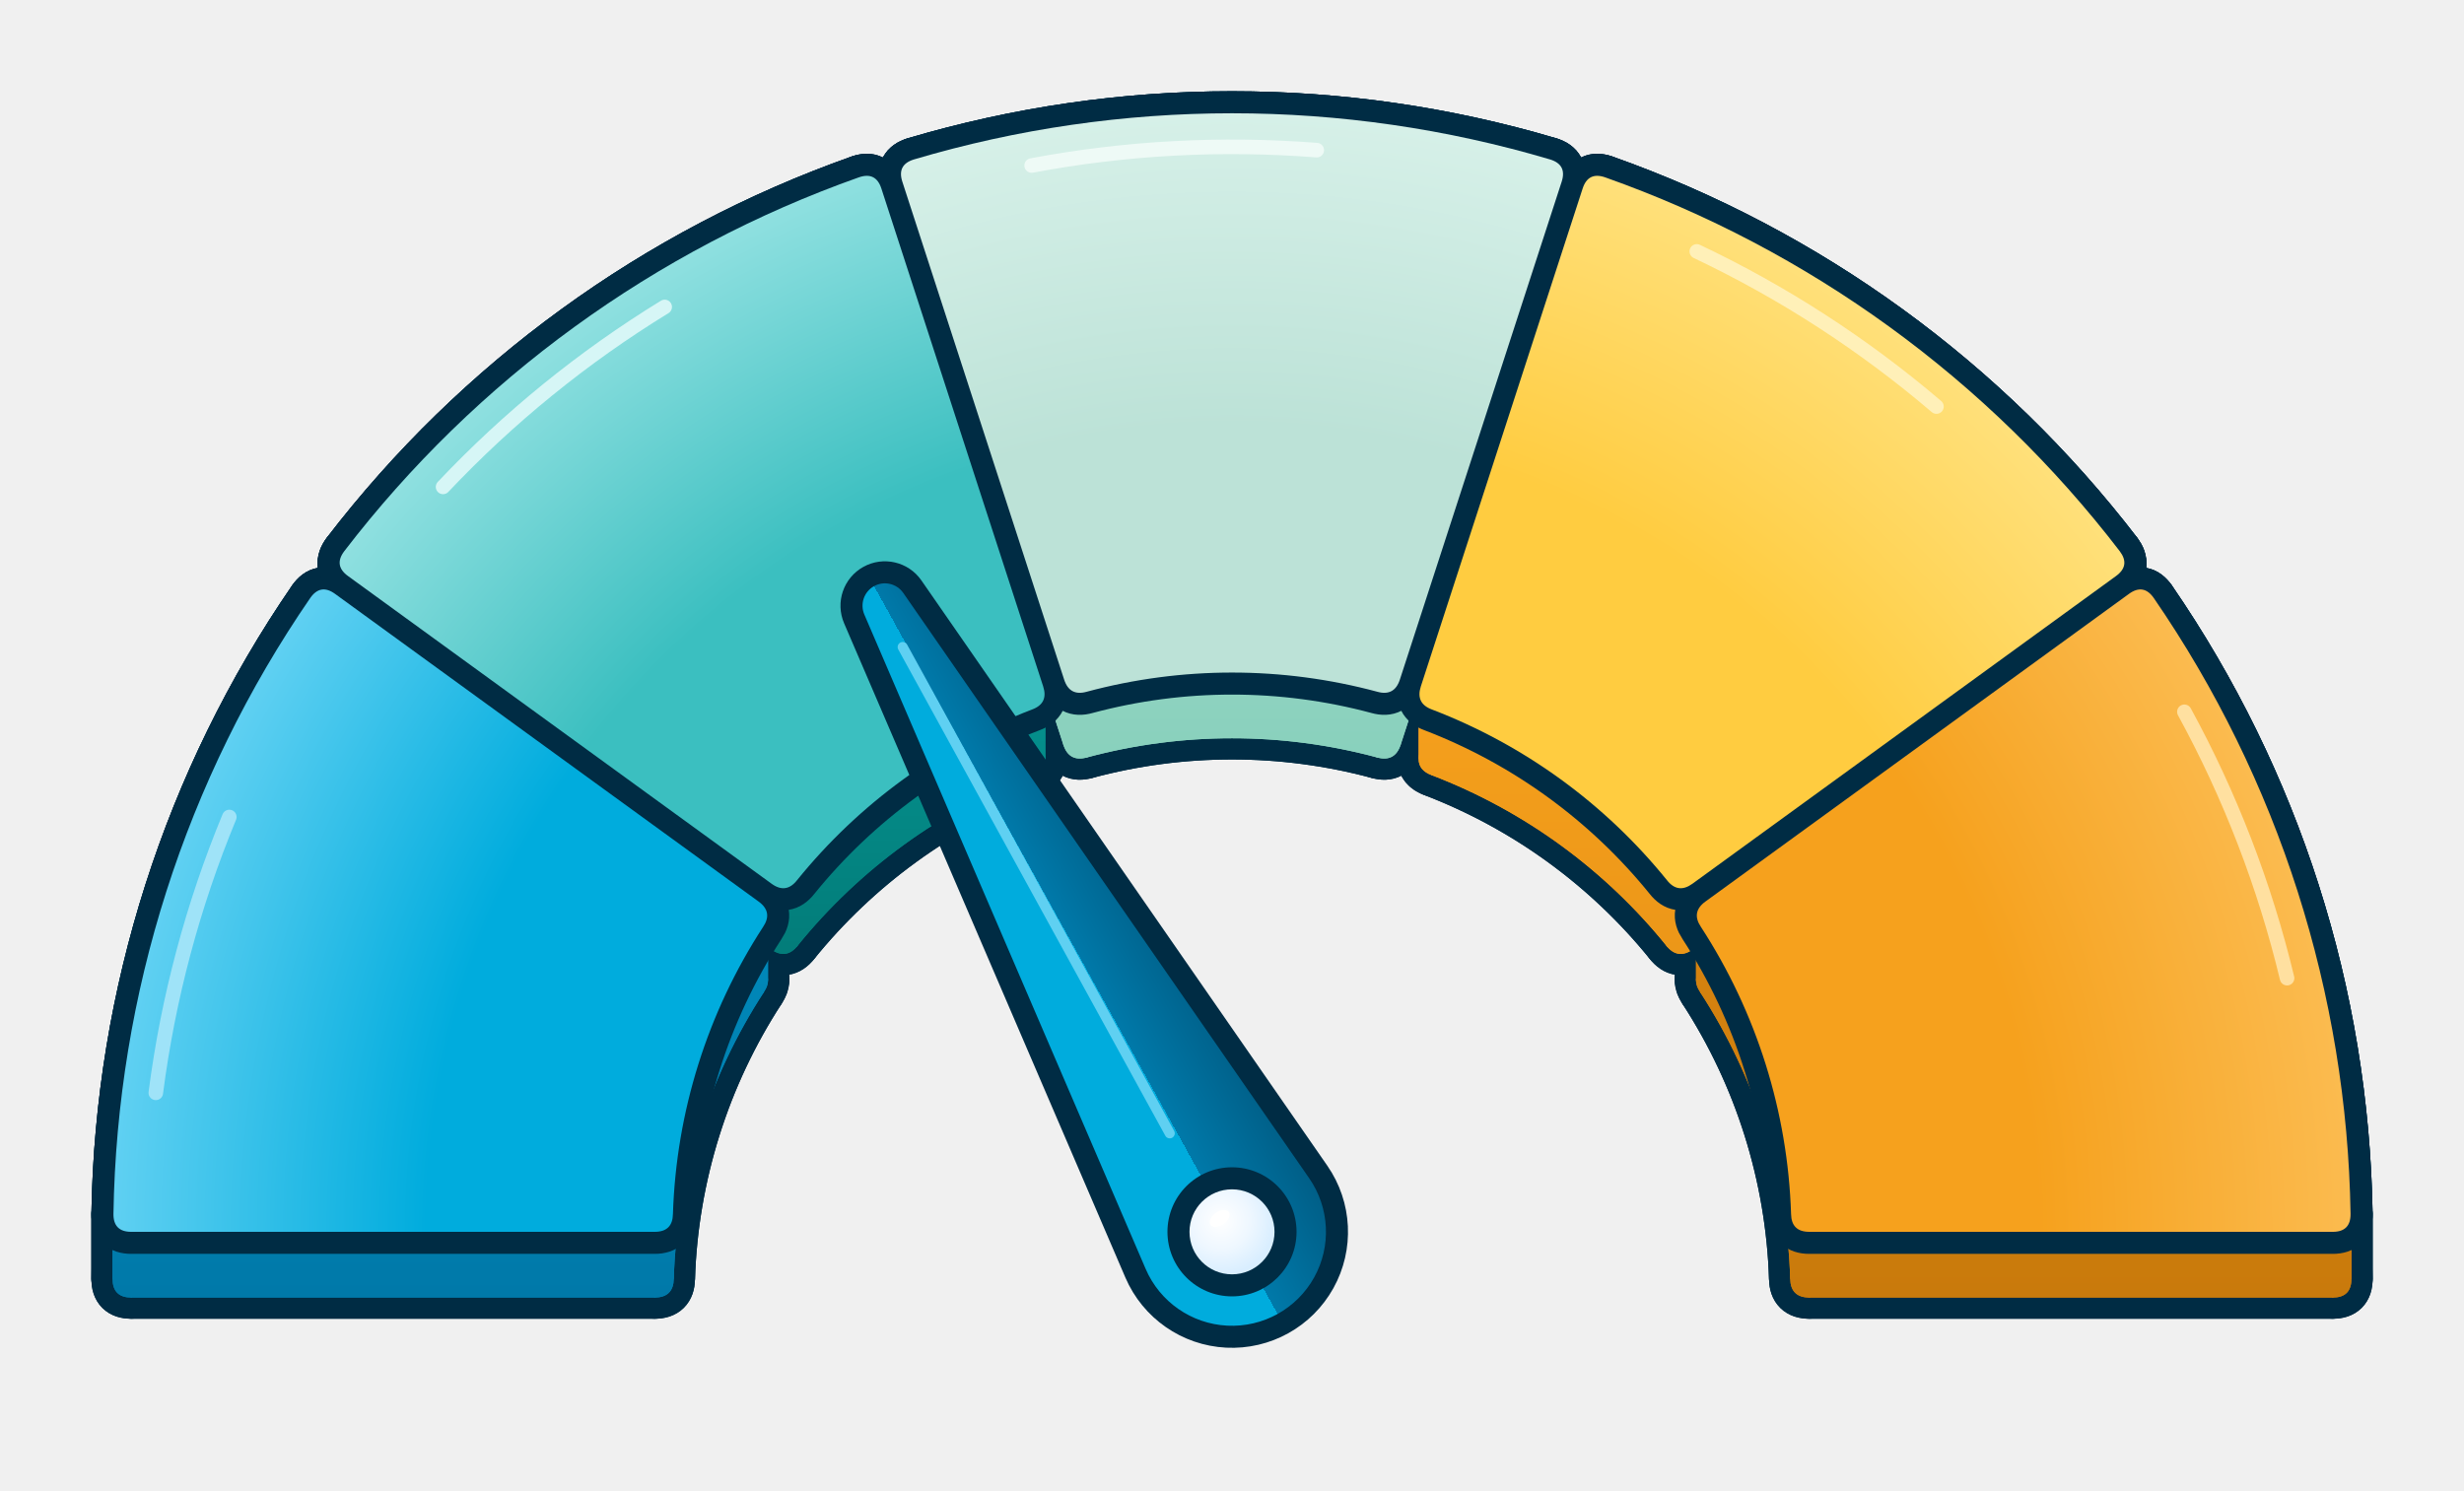
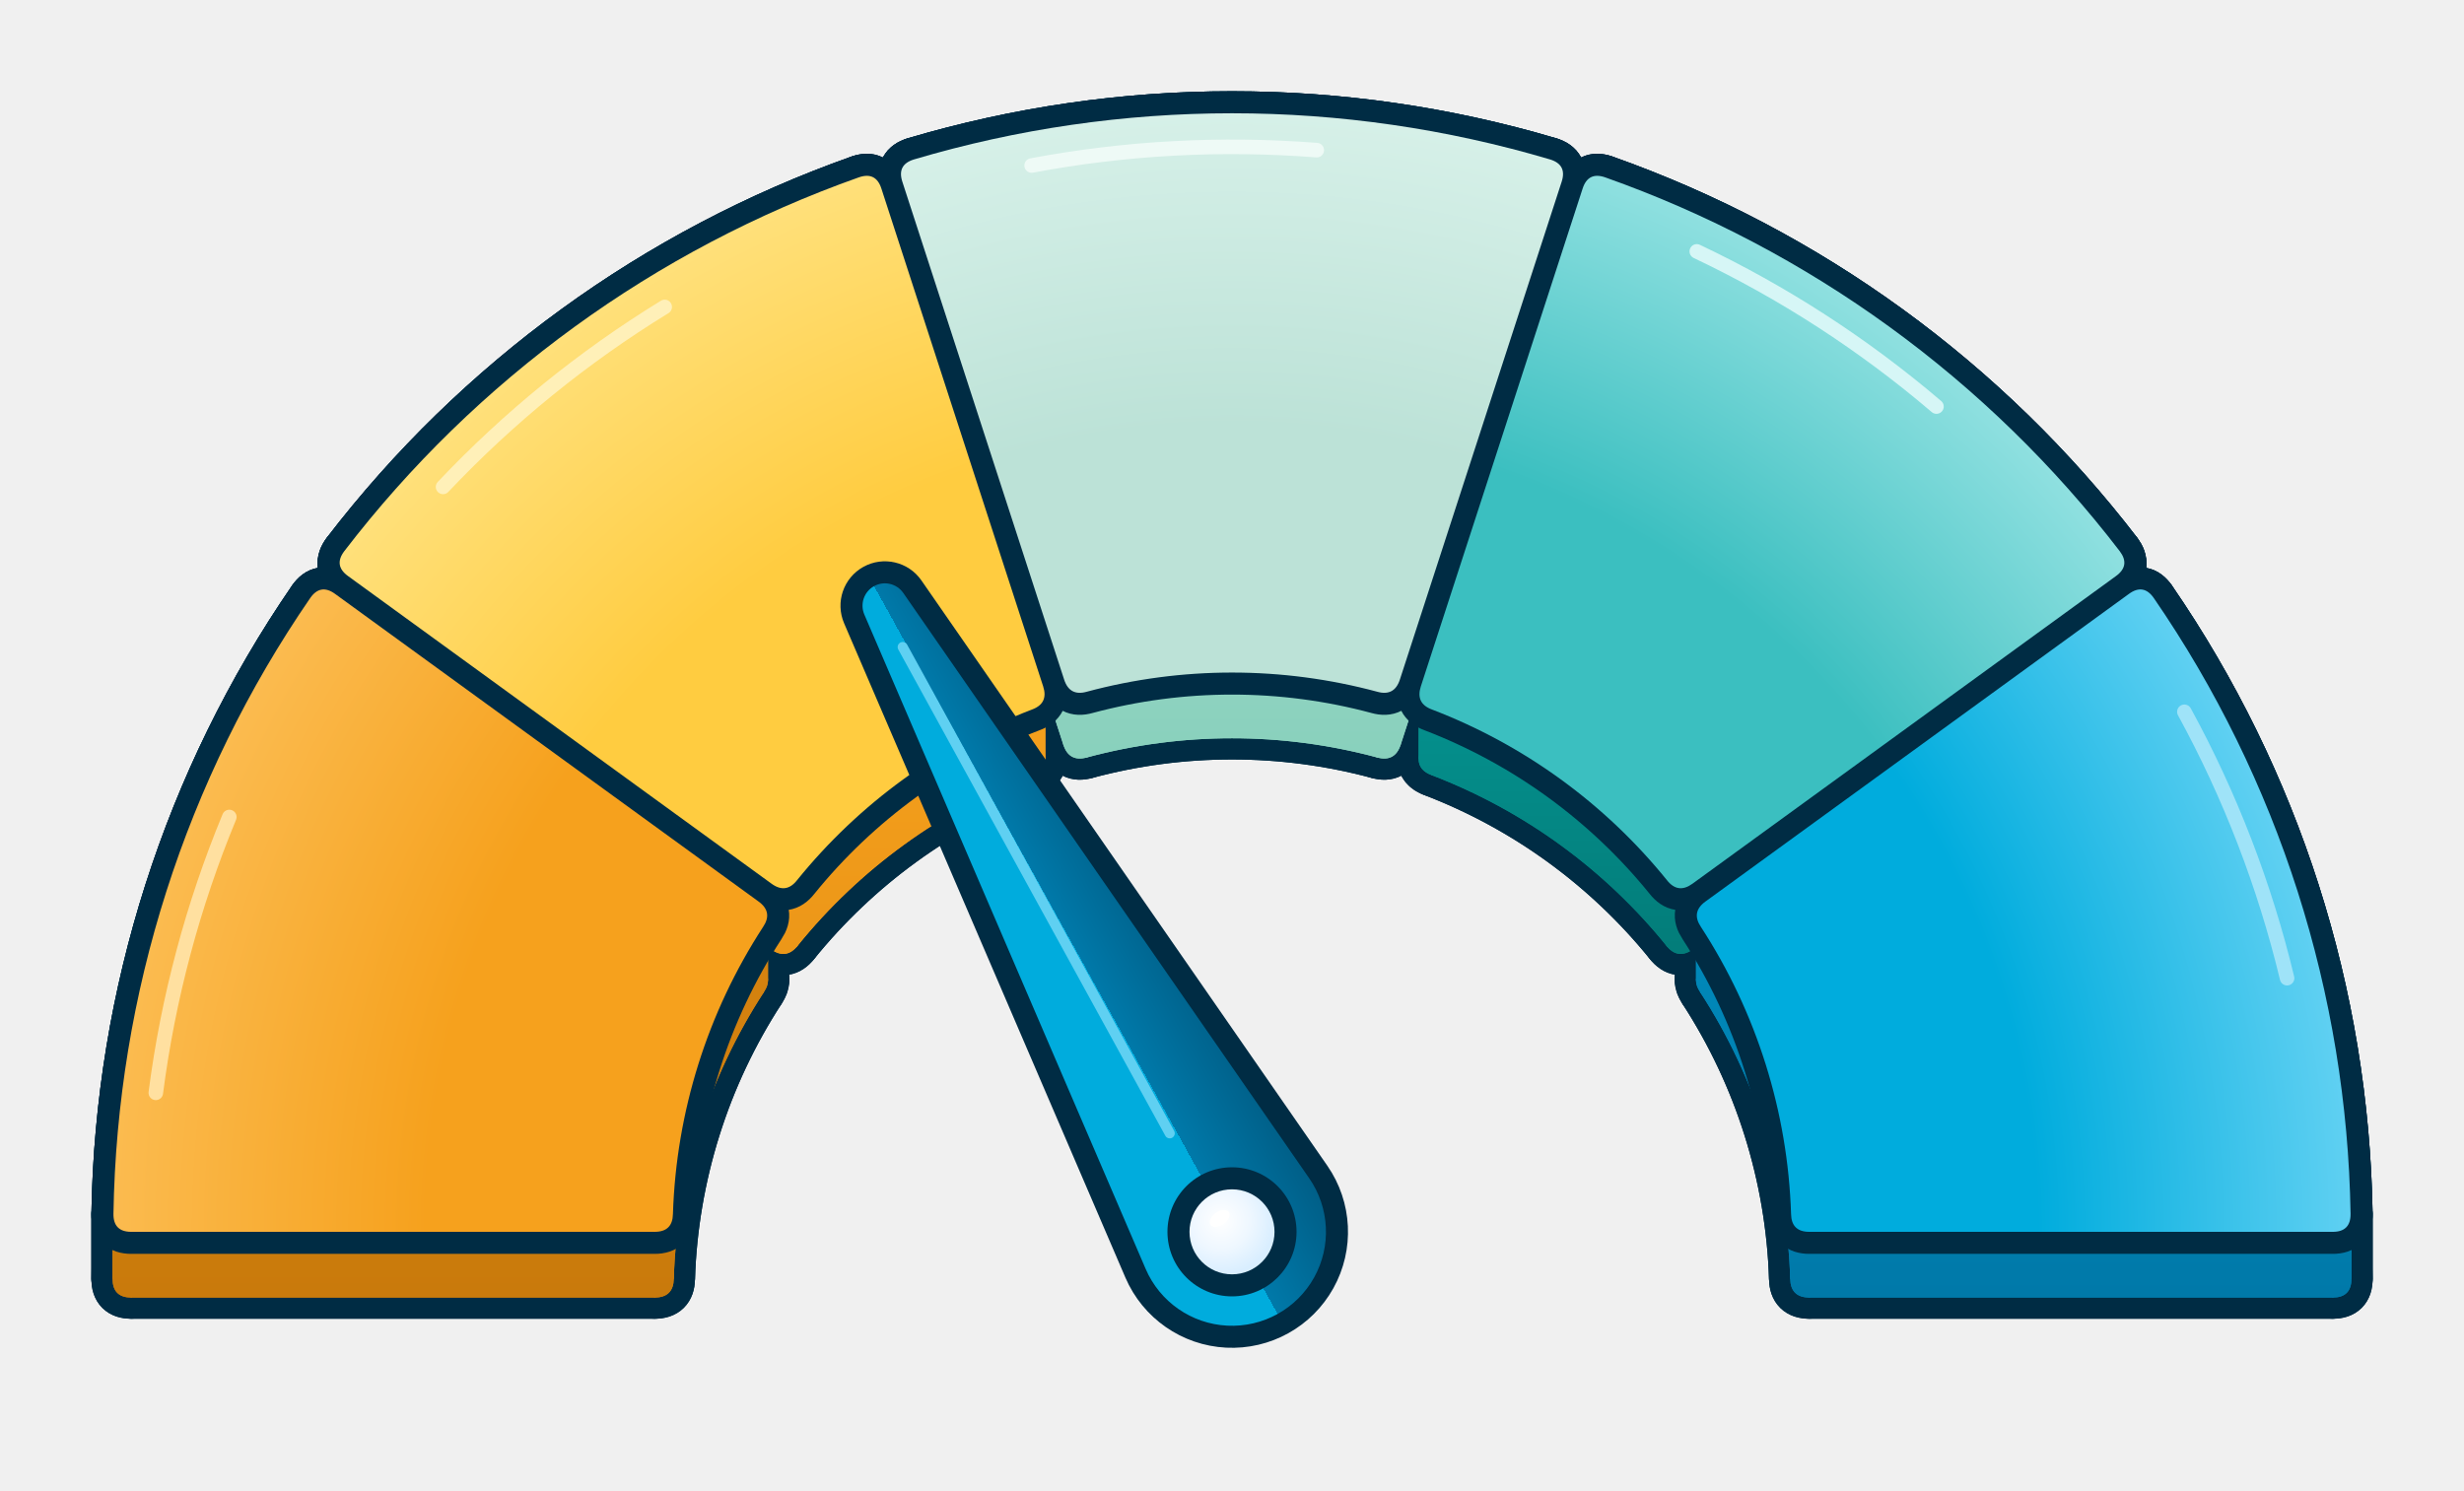
<svg xmlns="http://www.w3.org/2000/svg" viewBox="-1101.28 -1101.28 2202.55 1332.85" width="2202.55" height="1332.85">
  <defs>
    <linearGradient id="gauge-B-side0" x1="0" y1="-500" x2="0" y2="58" gradientUnits="userSpaceOnUse">
-       <stop offset="0" stop-color="#0094c6" />
-       <stop offset="1" stop-color="#0079a9" />
+       <stop offset="0" stop-color="#e08a12" />
+       <stop offset="1" stop-color="#c97a0c" />
    </linearGradient>
    <radialGradient id="gauge-B-front0" cx="0" cy="0" r="1000" gradientUnits="userSpaceOnUse">
-       <stop offset="0.5" stop-color="#00acdd" />
-       <stop offset="0.72" stop-color="#00acdd" />
-       <stop offset="1" stop-color="#5fd0f2" />
+       <stop offset="0.5" stop-color="#f6a11d" />
+       <stop offset="0.72" stop-color="#f6a11d" />
+       <stop offset="1" stop-color="#fbbb4f" />
    </radialGradient>
    <linearGradient id="gauge-B-side1" x1="0" y1="-500" x2="0" y2="58" gradientUnits="userSpaceOnUse">
-       <stop offset="0" stop-color="#059390" />
-       <stop offset="1" stop-color="#00615e" />
+       <stop offset="0" stop-color="#f6a11d" />
+       <stop offset="1" stop-color="#e08a12" />
    </linearGradient>
    <radialGradient id="gauge-B-front1" cx="0" cy="0" r="1000" gradientUnits="userSpaceOnUse">
-       <stop offset="0.5" stop-color="#3bbfc0" />
-       <stop offset="0.72" stop-color="#3bbfc0" />
-       <stop offset="1" stop-color="#8fe0e0" />
+       <stop offset="0.5" stop-color="#ffcc40" />
+       <stop offset="0.72" stop-color="#ffcc40" />
+       <stop offset="1" stop-color="#ffe07a" />
    </radialGradient>
    <linearGradient id="gauge-B-side2" x1="0" y1="-500" x2="0" y2="58" gradientUnits="userSpaceOnUse">
      <stop offset="0" stop-color="#8fd3c0" />
      <stop offset="1" stop-color="#5fbfa6" />
    </linearGradient>
    <radialGradient id="gauge-B-front2" cx="0" cy="0" r="1000" gradientUnits="userSpaceOnUse">
      <stop offset="0.5" stop-color="#bce2d7" />
      <stop offset="0.72" stop-color="#bce2d7" />
      <stop offset="1" stop-color="#d6f0e8" />
    </radialGradient>
    <linearGradient id="gauge-B-side3" x1="0" y1="-500" x2="0" y2="58" gradientUnits="userSpaceOnUse">
-       <stop offset="0" stop-color="#f6a11d" />
-       <stop offset="1" stop-color="#e08a12" />
+       <stop offset="0" stop-color="#059390" />
+       <stop offset="1" stop-color="#00615e" />
    </linearGradient>
    <radialGradient id="gauge-B-front3" cx="0" cy="0" r="1000" gradientUnits="userSpaceOnUse">
-       <stop offset="0.5" stop-color="#ffcc40" />
-       <stop offset="0.72" stop-color="#ffcc40" />
-       <stop offset="1" stop-color="#ffe07a" />
+       <stop offset="0.5" stop-color="#3bbfc0" />
+       <stop offset="0.72" stop-color="#3bbfc0" />
+       <stop offset="1" stop-color="#8fe0e0" />
    </radialGradient>
    <linearGradient id="gauge-B-side4" x1="0" y1="-500" x2="0" y2="58" gradientUnits="userSpaceOnUse">
-       <stop offset="0" stop-color="#e08a12" />
-       <stop offset="1" stop-color="#c97a0c" />
+       <stop offset="0" stop-color="#0094c6" />
+       <stop offset="1" stop-color="#0079a9" />
    </linearGradient>
    <radialGradient id="gauge-B-front4" cx="0" cy="0" r="1000" gradientUnits="userSpaceOnUse">
-       <stop offset="0.5" stop-color="#f6a11d" />
-       <stop offset="0.72" stop-color="#f6a11d" />
-       <stop offset="1" stop-color="#fbbb4f" />
+       <stop offset="0.5" stop-color="#00acdd" />
+       <stop offset="0.72" stop-color="#00acdd" />
+       <stop offset="1" stop-color="#5fd0f2" />
    </radialGradient>
    <linearGradient id="gauge-B-needle" x1="-84" y1="0" x2="84" y2="0" gradientUnits="userSpaceOnUse">
      <stop offset="0" stop-color="#00acdd" />
      <stop offset="0.5" stop-color="#00acdd" />
      <stop offset="0.5" stop-color="#0079a9" />
      <stop offset="1" stop-color="#005f88" />
    </linearGradient>
    <radialGradient id="gauge-B-pivot" cx="-10" cy="-10" r="48" gradientUnits="userSpaceOnUse">
      <stop offset="0" stop-color="#ffffff" />
      <stop offset="0.55" stop-color="#eef7ff" />
      <stop offset="1" stop-color="#d9eeff" />
    </radialGradient>
  </defs>
  <g fill="#002c44" stroke="#002c44" stroke-width="39.4" stroke-linejoin="round" stroke-linecap="round">
    <path d="M-999.87,-16A1000 1000 0 0 1 -823.94,-566.68Q-814.77,-579.79 -801.82,-570.38L-423.16,-295.27Q-410.22,-285.87 -419.16,-272.6A500 500 0 0 0 -499.74,-16Q-500,-0 -516,-0L-984,-0Q-1000,-0 -999.87,-16Z" />
    <path d="M-999.87,42A1000 1000 0 0 1 -823.94,-508.68Q-814.77,-521.79 -801.82,-512.38L-423.16,-237.27Q-410.22,-227.87 -419.16,-214.6A500 500 0 0 0 -499.74,42Q-500,58 -516,58L-984,58Q-1000,58 -999.87,42Z" />
    <path d="M-999.87,-16A1000 1000 0 0 1 -823.94,-566.68L-823.94,-508.68A1000 1000 0 0 0 -999.87,42Z" />
    <path d="M-823.94,-566.68Q-814.77,-579.79 -801.82,-570.38L-801.82,-512.38Q-814.77,-521.79 -823.94,-508.68Z" />
    <path d="M-801.82,-570.38L-423.16,-295.27L-423.16,-237.27L-801.82,-512.38Z" />
    <path d="M-423.16,-295.27Q-415.51,-289.71 -415.51,-282.79L-415.51,-224.79Q-415.51,-231.71 -423.16,-237.27Z" />
    <path d="M-415.51,-282.79Q-415.51,-278.02 -419.16,-272.6L-419.16,-214.6Q-415.51,-220.02 -415.51,-224.79Z" />
    <path d="M-419.16,-272.6A500 500 0 0 0 -499.74,-16L-499.74,42A500 500 0 0 1 -419.16,-214.6Z" />
    <path d="M-499.74,-16Q-500,-0 -516,-0L-516,58Q-500,58 -499.74,42Z" />
    <path d="M-516,-0L-984,-0L-984,58L-516,58Z" />
    <path d="M-984,-0Q-999.87,-0 -999.87,-15.75L-999.87,42.25Q-999.87,58 -984,58Z" />
    <path d="M-999.87,-15.75Q-999.87,-15.87 -999.87,-16L-999.87,42Q-999.87,42.13 -999.87,42.25Z" />
    <path d="M-793.55,-608.5A1000 1000 0 0 1 -333.5,-942.75Q-318.37,-947.97 -313.43,-932.75L-168.79,-487.61Q-163.85,-472.39 -178.88,-466.91A500 500 0 0 0 -388.78,-314.4Q-398.64,-301.8 -411.58,-311.21L-790.24,-586.32Q-803.19,-595.73 -793.55,-608.5Z" />
    <path d="M-793.55,-550.5A1000 1000 0 0 1 -333.5,-884.75Q-318.37,-889.97 -313.43,-874.75L-168.79,-429.61Q-163.85,-414.39 -178.88,-408.91A500 500 0 0 0 -388.78,-256.4Q-398.64,-243.8 -411.58,-253.21L-790.24,-528.32Q-803.19,-537.73 -793.55,-550.5Z" />
    <path d="M-793.55,-608.5A1000 1000 0 0 1 -333.5,-942.75L-333.5,-884.75A1000 1000 0 0 0 -793.55,-550.5Z" />
    <path d="M-333.5,-942.75Q-318.37,-947.97 -313.43,-932.75L-313.43,-874.75Q-318.37,-889.97 -333.5,-884.75Z" />
    <path d="M-313.43,-932.75L-168.79,-487.61L-168.79,-429.61L-313.43,-874.75Z" />
    <path d="M-168.79,-487.61Q-167.57,-483.84 -167.57,-480.67L-167.57,-422.67Q-167.57,-425.84 -168.79,-429.61Z" />
    <path d="M-167.57,-480.67Q-167.57,-471.03 -178.88,-466.91L-178.88,-408.91Q-167.57,-413.03 -167.57,-422.67Z" />
    <path d="M-178.88,-466.91A500 500 0 0 0 -388.78,-314.4L-388.78,-256.4A500 500 0 0 1 -178.88,-408.91Z" />
    <path d="M-388.78,-314.4Q-398.64,-301.8 -411.58,-311.21L-411.58,-253.21Q-398.64,-243.8 -388.78,-256.4Z" />
    <path d="M-411.58,-311.21L-790.24,-586.32L-790.24,-528.32L-411.58,-253.21Z" />
    <path d="M-790.24,-586.32Q-797.66,-591.71 -797.66,-598.21L-797.66,-540.21Q-797.66,-533.71 -790.24,-528.32Z" />
    <path d="M-797.66,-598.21Q-797.66,-603.05 -793.55,-608.5L-793.55,-550.5Q-797.66,-545.05 -797.66,-540.21Z" />
    <path d="M-284.33,-958.73A1000 1000 0 0 1 284.33,-958.73Q299.63,-954.05 294.69,-938.84L150.05,-493.7Q145.11,-478.48 129.73,-482.88A500 500 0 0 0 -129.73,-482.88Q-145.11,-478.48 -150.05,-493.7L-294.69,-938.84Q-299.63,-954.05 -284.33,-958.73Z" />
    <path d="M-284.33,-900.73A1000 1000 0 0 1 284.33,-900.73Q299.63,-896.05 294.69,-880.84L150.05,-435.7Q145.11,-420.48 129.73,-424.88A500 500 0 0 0 -129.73,-424.88Q-145.11,-420.48 -150.05,-435.7L-294.69,-880.84Q-299.63,-896.05 -284.33,-900.73Z" />
    <path d="M-284.33,-958.73A1000 1000 0 0 1 284.33,-958.73L284.33,-900.73A1000 1000 0 0 0 -284.33,-900.73Z" />
    <path d="M284.33,-958.73Q295.9,-955.2 295.9,-945.64L295.9,-887.64Q295.9,-897.2 284.33,-900.73Z" />
    <path d="M295.9,-945.64Q295.9,-942.55 294.69,-938.84L294.69,-880.84Q295.9,-884.55 295.9,-887.64Z" />
    <path d="M294.69,-938.84L150.05,-493.7L150.05,-435.7L294.69,-880.84Z" />
    <path d="M150.05,-493.7Q145.11,-478.48 129.73,-482.88L129.73,-424.88Q145.11,-420.48 150.05,-435.7Z" />
    <path d="M129.73,-482.88A500 500 0 0 0 -129.73,-482.88L-129.73,-424.88A500 500 0 0 1 129.73,-424.88Z" />
    <path d="M-129.73,-482.88Q-145.11,-478.48 -150.05,-493.7L-150.05,-435.7Q-145.11,-420.48 -129.73,-424.88Z" />
    <path d="M-150.05,-493.7L-294.69,-938.84L-294.69,-880.84L-150.05,-435.7Z" />
    <path d="M-294.69,-938.84Q-295.9,-942.55 -295.9,-945.64L-295.9,-887.64Q-295.9,-884.55 -294.69,-880.84Z" />
    <path d="M-295.9,-945.64Q-295.9,-955.2 -284.33,-958.73L-284.33,-900.73Q-295.9,-897.2 -295.9,-887.64Z" />
    <path d="M333.5,-942.75A1000 1000 0 0 1 793.55,-608.5Q803.19,-595.73 790.24,-586.32L411.58,-311.21Q398.64,-301.8 388.78,-314.4A500 500 0 0 0 178.88,-466.91Q163.85,-472.39 168.79,-487.61L313.43,-932.75Q318.37,-947.97 333.5,-942.75Z" />
    <path d="M333.5,-884.75A1000 1000 0 0 1 793.55,-550.5Q803.19,-537.73 790.24,-528.32L411.58,-253.21Q398.64,-243.8 388.78,-256.4A500 500 0 0 0 178.88,-408.91Q163.85,-414.39 168.79,-429.61L313.43,-874.75Q318.37,-889.97 333.5,-884.75Z" />
    <path d="M333.5,-942.75A1000 1000 0 0 1 793.55,-608.5L793.55,-550.5A1000 1000 0 0 0 333.5,-884.75Z" />
    <path d="M793.55,-608.5Q797.66,-603.05 797.66,-598.21L797.66,-540.21Q797.66,-545.05 793.55,-550.5Z" />
    <path d="M797.66,-598.21Q797.66,-591.71 790.24,-586.32L790.24,-528.32Q797.66,-533.71 797.66,-540.21Z" />
    <path d="M790.24,-586.32L411.58,-311.21L411.58,-253.21L790.24,-528.32Z" />
    <path d="M411.58,-311.21Q398.64,-301.8 388.78,-314.4L388.78,-256.4Q398.64,-243.8 411.58,-253.21Z" />
    <path d="M388.78,-314.4A500 500 0 0 0 178.88,-466.91L178.88,-408.91A500 500 0 0 1 388.78,-256.4Z" />
    <path d="M178.88,-466.91Q167.57,-471.03 167.57,-480.67L167.57,-422.67Q167.57,-413.03 178.88,-408.91Z" />
    <path d="M167.57,-480.67Q167.57,-483.84 168.79,-487.61L168.79,-429.61Q167.57,-425.84 167.57,-422.67Z" />
    <path d="M168.79,-487.61L313.43,-932.75L313.43,-874.75L168.79,-429.61Z" />
    <path d="M313.43,-932.75Q318.37,-947.97 333.5,-942.75L333.5,-884.75Q318.37,-889.97 313.43,-874.75Z" />
    <path d="M823.94,-566.68A1000 1000 0 0 1 999.87,-16Q1000,-0 984,0L516,0Q500,-0 499.74,-16A500 500 0 0 0 419.16,-272.6Q410.22,-285.87 423.16,-295.27L801.82,-570.38Q814.77,-579.79 823.94,-566.68Z" />
    <path d="M823.94,-508.68A1000 1000 0 0 1 999.87,42Q1000,58 984,58L516,58Q500,58 499.74,42A500 500 0 0 0 419.16,-214.6Q410.22,-227.87 423.16,-237.27L801.82,-512.38Q814.77,-521.79 823.94,-508.68Z" />
    <path d="M823.94,-566.68A1000 1000 0 0 1 999.87,-16L999.87,42A1000 1000 0 0 0 823.94,-508.68Z" />
    <path d="M999.87,-16Q999.87,-15.87 999.87,-15.75L999.87,42.25Q999.87,42.13 999.87,42Z" />
    <path d="M999.87,-15.75Q999.87,0 984,0L984,58Q999.87,58 999.87,42.25Z" />
    <path d="M984,0L516,0L516,58L984,58Z" />
    <path d="M516,0Q500,-0 499.74,-16L499.74,42Q500,58 516,58Z" />
    <path d="M499.74,-16A500 500 0 0 0 419.16,-272.6L419.16,-214.6A500 500 0 0 1 499.74,42Z" />
    <path d="M419.16,-272.6Q415.51,-278.02 415.51,-282.79L415.51,-224.79Q415.51,-220.02 419.16,-214.6Z" />
    <path d="M415.51,-282.79Q415.51,-289.71 423.16,-295.27L423.16,-237.27Q415.51,-231.71 415.51,-224.79Z" />
    <path d="M423.16,-295.27L801.82,-570.38L801.82,-512.38L423.16,-237.27Z" />
    <path d="M801.82,-570.38Q814.77,-579.79 823.94,-566.68L823.94,-508.68Q814.77,-521.79 801.82,-512.38Z" />
  </g>
  <path d="M-999.87,-16A1000 1000 0 0 1 -823.94,-566.68Q-814.77,-579.79 -801.82,-570.38L-423.16,-295.27Q-410.22,-285.87 -419.16,-272.6A500 500 0 0 0 -499.74,-16Q-500,-0 -516,-0L-984,-0Q-1000,-0 -999.87,-16Z" fill="url(#gauge-B-side0)" stroke="url(#gauge-B-side0)" stroke-width="1.5" />
  <path d="M-999.87,42A1000 1000 0 0 1 -823.94,-508.68Q-814.77,-521.79 -801.82,-512.38L-423.16,-237.27Q-410.22,-227.87 -419.16,-214.6A500 500 0 0 0 -499.74,42Q-500,58 -516,58L-984,58Q-1000,58 -999.87,42Z" fill="url(#gauge-B-side0)" stroke="url(#gauge-B-side0)" stroke-width="1.5" />
  <path d="M-999.87,-16A1000 1000 0 0 1 -823.94,-566.68L-823.94,-508.68A1000 1000 0 0 0 -999.87,42Z" fill="url(#gauge-B-side0)" stroke="url(#gauge-B-side0)" stroke-width="1.5" />
  <path d="M-823.94,-566.68Q-814.77,-579.79 -801.82,-570.38L-801.82,-512.38Q-814.77,-521.79 -823.94,-508.68Z" fill="url(#gauge-B-side0)" stroke="url(#gauge-B-side0)" stroke-width="1.5" />
  <path d="M-801.82,-570.38L-423.16,-295.27L-423.16,-237.27L-801.82,-512.38Z" fill="url(#gauge-B-side0)" stroke="url(#gauge-B-side0)" stroke-width="1.5" />
  <path d="M-423.16,-295.27Q-415.51,-289.71 -415.51,-282.79L-415.51,-224.79Q-415.51,-231.71 -423.16,-237.27Z" fill="url(#gauge-B-side0)" stroke="url(#gauge-B-side0)" stroke-width="1.5" />
  <path d="M-415.51,-282.79Q-415.51,-278.02 -419.16,-272.6L-419.16,-214.6Q-415.51,-220.02 -415.51,-224.79Z" fill="url(#gauge-B-side0)" stroke="url(#gauge-B-side0)" stroke-width="1.5" />
  <path d="M-419.16,-272.6A500 500 0 0 0 -499.74,-16L-499.74,42A500 500 0 0 1 -419.16,-214.6Z" fill="url(#gauge-B-side0)" stroke="url(#gauge-B-side0)" stroke-width="1.5" />
  <path d="M-499.74,-16Q-500,-0 -516,-0L-516,58Q-500,58 -499.74,42Z" fill="url(#gauge-B-side0)" stroke="url(#gauge-B-side0)" stroke-width="1.5" />
  <path d="M-516,-0L-984,-0L-984,58L-516,58Z" fill="url(#gauge-B-side0)" stroke="url(#gauge-B-side0)" stroke-width="1.5" />
  <path d="M-984,-0Q-999.87,-0 -999.87,-15.75L-999.87,42.25Q-999.87,58 -984,58Z" fill="url(#gauge-B-side0)" stroke="url(#gauge-B-side0)" stroke-width="1.5" />
  <path d="M-999.87,-15.75Q-999.87,-15.87 -999.87,-16L-999.87,42Q-999.87,42.13 -999.87,42.25Z" fill="url(#gauge-B-side0)" stroke="url(#gauge-B-side0)" stroke-width="1.5" />
  <path d="M-793.55,-608.5A1000 1000 0 0 1 -333.5,-942.75Q-318.37,-947.97 -313.43,-932.75L-168.79,-487.61Q-163.85,-472.39 -178.88,-466.91A500 500 0 0 0 -388.78,-314.4Q-398.64,-301.8 -411.58,-311.21L-790.24,-586.32Q-803.19,-595.73 -793.55,-608.5Z" fill="url(#gauge-B-side1)" stroke="url(#gauge-B-side1)" stroke-width="1.5" />
  <path d="M-793.55,-550.5A1000 1000 0 0 1 -333.5,-884.75Q-318.37,-889.97 -313.43,-874.75L-168.79,-429.61Q-163.85,-414.39 -178.88,-408.91A500 500 0 0 0 -388.78,-256.4Q-398.64,-243.8 -411.58,-253.21L-790.24,-528.32Q-803.19,-537.73 -793.55,-550.5Z" fill="url(#gauge-B-side1)" stroke="url(#gauge-B-side1)" stroke-width="1.5" />
  <path d="M-793.55,-608.5A1000 1000 0 0 1 -333.5,-942.75L-333.5,-884.75A1000 1000 0 0 0 -793.55,-550.5Z" fill="url(#gauge-B-side1)" stroke="url(#gauge-B-side1)" stroke-width="1.5" />
  <path d="M-333.5,-942.75Q-318.37,-947.97 -313.43,-932.75L-313.43,-874.75Q-318.37,-889.97 -333.5,-884.75Z" fill="url(#gauge-B-side1)" stroke="url(#gauge-B-side1)" stroke-width="1.5" />
  <path d="M-313.43,-932.75L-168.79,-487.61L-168.79,-429.61L-313.43,-874.75Z" fill="url(#gauge-B-side1)" stroke="url(#gauge-B-side1)" stroke-width="1.5" />
  <path d="M-168.79,-487.61Q-167.57,-483.84 -167.57,-480.67L-167.57,-422.67Q-167.57,-425.84 -168.79,-429.61Z" fill="url(#gauge-B-side1)" stroke="url(#gauge-B-side1)" stroke-width="1.5" />
  <path d="M-167.57,-480.67Q-167.57,-471.03 -178.88,-466.91L-178.88,-408.91Q-167.57,-413.03 -167.57,-422.67Z" fill="url(#gauge-B-side1)" stroke="url(#gauge-B-side1)" stroke-width="1.5" />
  <path d="M-178.88,-466.91A500 500 0 0 0 -388.78,-314.4L-388.78,-256.4A500 500 0 0 1 -178.88,-408.91Z" fill="url(#gauge-B-side1)" stroke="url(#gauge-B-side1)" stroke-width="1.5" />
  <path d="M-388.78,-314.4Q-398.64,-301.8 -411.58,-311.21L-411.58,-253.21Q-398.64,-243.8 -388.78,-256.4Z" fill="url(#gauge-B-side1)" stroke="url(#gauge-B-side1)" stroke-width="1.5" />
  <path d="M-411.58,-311.21L-790.24,-586.32L-790.24,-528.32L-411.58,-253.21Z" fill="url(#gauge-B-side1)" stroke="url(#gauge-B-side1)" stroke-width="1.5" />
  <path d="M-790.24,-586.32Q-797.66,-591.71 -797.66,-598.21L-797.66,-540.21Q-797.66,-533.71 -790.24,-528.32Z" fill="url(#gauge-B-side1)" stroke="url(#gauge-B-side1)" stroke-width="1.5" />
  <path d="M-797.66,-598.21Q-797.66,-603.05 -793.55,-608.5L-793.55,-550.5Q-797.66,-545.05 -797.66,-540.21Z" fill="url(#gauge-B-side1)" stroke="url(#gauge-B-side1)" stroke-width="1.5" />
  <path d="M-284.33,-958.73A1000 1000 0 0 1 284.33,-958.73Q299.63,-954.05 294.69,-938.84L150.05,-493.7Q145.11,-478.48 129.73,-482.88A500 500 0 0 0 -129.73,-482.88Q-145.11,-478.48 -150.05,-493.7L-294.69,-938.84Q-299.63,-954.05 -284.33,-958.73Z" fill="url(#gauge-B-side2)" stroke="url(#gauge-B-side2)" stroke-width="1.5" />
  <path d="M-284.33,-900.73A1000 1000 0 0 1 284.33,-900.73Q299.63,-896.05 294.69,-880.84L150.05,-435.7Q145.11,-420.48 129.73,-424.88A500 500 0 0 0 -129.73,-424.88Q-145.11,-420.48 -150.05,-435.7L-294.69,-880.84Q-299.63,-896.05 -284.33,-900.73Z" fill="url(#gauge-B-side2)" stroke="url(#gauge-B-side2)" stroke-width="1.5" />
  <path d="M-284.33,-958.73A1000 1000 0 0 1 284.33,-958.73L284.33,-900.73A1000 1000 0 0 0 -284.33,-900.73Z" fill="url(#gauge-B-side2)" stroke="url(#gauge-B-side2)" stroke-width="1.5" />
  <path d="M284.33,-958.73Q295.9,-955.2 295.9,-945.64L295.9,-887.64Q295.9,-897.2 284.33,-900.73Z" fill="url(#gauge-B-side2)" stroke="url(#gauge-B-side2)" stroke-width="1.5" />
  <path d="M295.9,-945.64Q295.9,-942.55 294.69,-938.84L294.69,-880.84Q295.9,-884.55 295.9,-887.64Z" fill="url(#gauge-B-side2)" stroke="url(#gauge-B-side2)" stroke-width="1.5" />
  <path d="M294.69,-938.84L150.05,-493.7L150.05,-435.7L294.69,-880.84Z" fill="url(#gauge-B-side2)" stroke="url(#gauge-B-side2)" stroke-width="1.5" />
  <path d="M150.05,-493.7Q145.11,-478.48 129.73,-482.88L129.73,-424.88Q145.11,-420.48 150.05,-435.7Z" fill="url(#gauge-B-side2)" stroke="url(#gauge-B-side2)" stroke-width="1.5" />
  <path d="M129.73,-482.88A500 500 0 0 0 -129.73,-482.88L-129.73,-424.88A500 500 0 0 1 129.73,-424.88Z" fill="url(#gauge-B-side2)" stroke="url(#gauge-B-side2)" stroke-width="1.5" />
  <path d="M-129.73,-482.88Q-145.11,-478.48 -150.05,-493.7L-150.05,-435.7Q-145.11,-420.48 -129.73,-424.88Z" fill="url(#gauge-B-side2)" stroke="url(#gauge-B-side2)" stroke-width="1.5" />
  <path d="M-150.05,-493.7L-294.69,-938.84L-294.69,-880.84L-150.05,-435.7Z" fill="url(#gauge-B-side2)" stroke="url(#gauge-B-side2)" stroke-width="1.5" />
  <path d="M-294.69,-938.84Q-295.9,-942.55 -295.9,-945.64L-295.9,-887.64Q-295.9,-884.55 -294.69,-880.84Z" fill="url(#gauge-B-side2)" stroke="url(#gauge-B-side2)" stroke-width="1.5" />
  <path d="M-295.9,-945.64Q-295.9,-955.2 -284.33,-958.73L-284.33,-900.73Q-295.9,-897.2 -295.9,-887.64Z" fill="url(#gauge-B-side2)" stroke="url(#gauge-B-side2)" stroke-width="1.5" />
  <path d="M333.5,-942.75A1000 1000 0 0 1 793.55,-608.5Q803.19,-595.73 790.24,-586.32L411.58,-311.21Q398.64,-301.8 388.78,-314.4A500 500 0 0 0 178.88,-466.91Q163.85,-472.39 168.79,-487.61L313.43,-932.75Q318.37,-947.97 333.5,-942.75Z" fill="url(#gauge-B-side3)" stroke="url(#gauge-B-side3)" stroke-width="1.5" />
  <path d="M333.5,-884.75A1000 1000 0 0 1 793.55,-550.5Q803.19,-537.73 790.24,-528.32L411.58,-253.21Q398.64,-243.8 388.78,-256.4A500 500 0 0 0 178.88,-408.91Q163.85,-414.39 168.79,-429.61L313.43,-874.75Q318.37,-889.97 333.5,-884.75Z" fill="url(#gauge-B-side3)" stroke="url(#gauge-B-side3)" stroke-width="1.5" />
  <path d="M333.5,-942.75A1000 1000 0 0 1 793.55,-608.5L793.55,-550.5A1000 1000 0 0 0 333.5,-884.75Z" fill="url(#gauge-B-side3)" stroke="url(#gauge-B-side3)" stroke-width="1.5" />
  <path d="M793.55,-608.5Q797.66,-603.05 797.66,-598.21L797.66,-540.21Q797.66,-545.05 793.55,-550.5Z" fill="url(#gauge-B-side3)" stroke="url(#gauge-B-side3)" stroke-width="1.5" />
  <path d="M797.66,-598.21Q797.66,-591.71 790.24,-586.32L790.24,-528.32Q797.66,-533.71 797.66,-540.21Z" fill="url(#gauge-B-side3)" stroke="url(#gauge-B-side3)" stroke-width="1.5" />
  <path d="M790.24,-586.32L411.58,-311.21L411.58,-253.21L790.24,-528.32Z" fill="url(#gauge-B-side3)" stroke="url(#gauge-B-side3)" stroke-width="1.5" />
  <path d="M411.58,-311.21Q398.64,-301.8 388.78,-314.4L388.78,-256.4Q398.64,-243.8 411.58,-253.21Z" fill="url(#gauge-B-side3)" stroke="url(#gauge-B-side3)" stroke-width="1.5" />
  <path d="M388.78,-314.4A500 500 0 0 0 178.88,-466.91L178.88,-408.91A500 500 0 0 1 388.78,-256.4Z" fill="url(#gauge-B-side3)" stroke="url(#gauge-B-side3)" stroke-width="1.5" />
  <path d="M178.88,-466.91Q167.57,-471.03 167.57,-480.67L167.57,-422.67Q167.57,-413.03 178.88,-408.91Z" fill="url(#gauge-B-side3)" stroke="url(#gauge-B-side3)" stroke-width="1.5" />
  <path d="M167.57,-480.67Q167.57,-483.84 168.79,-487.61L168.79,-429.61Q167.57,-425.84 167.57,-422.67Z" fill="url(#gauge-B-side3)" stroke="url(#gauge-B-side3)" stroke-width="1.5" />
  <path d="M168.79,-487.61L313.43,-932.75L313.43,-874.75L168.79,-429.61Z" fill="url(#gauge-B-side3)" stroke="url(#gauge-B-side3)" stroke-width="1.5" />
  <path d="M313.43,-932.75Q318.37,-947.97 333.5,-942.75L333.5,-884.75Q318.37,-889.97 313.43,-874.75Z" fill="url(#gauge-B-side3)" stroke="url(#gauge-B-side3)" stroke-width="1.5" />
  <path d="M823.94,-566.68A1000 1000 0 0 1 999.87,-16Q1000,-0 984,0L516,0Q500,-0 499.74,-16A500 500 0 0 0 419.16,-272.6Q410.22,-285.87 423.16,-295.27L801.82,-570.38Q814.77,-579.79 823.94,-566.68Z" fill="url(#gauge-B-side4)" stroke="url(#gauge-B-side4)" stroke-width="1.5" />
  <path d="M823.94,-508.68A1000 1000 0 0 1 999.87,42Q1000,58 984,58L516,58Q500,58 499.74,42A500 500 0 0 0 419.16,-214.6Q410.22,-227.87 423.16,-237.27L801.82,-512.38Q814.77,-521.79 823.94,-508.68Z" fill="url(#gauge-B-side4)" stroke="url(#gauge-B-side4)" stroke-width="1.5" />
  <path d="M823.94,-566.68A1000 1000 0 0 1 999.87,-16L999.87,42A1000 1000 0 0 0 823.94,-508.68Z" fill="url(#gauge-B-side4)" stroke="url(#gauge-B-side4)" stroke-width="1.5" />
  <path d="M999.87,-16Q999.87,-15.87 999.87,-15.75L999.87,42.25Q999.87,42.13 999.87,42Z" fill="url(#gauge-B-side4)" stroke="url(#gauge-B-side4)" stroke-width="1.5" />
  <path d="M999.87,-15.75Q999.87,0 984,0L984,58Q999.87,58 999.87,42.25Z" fill="url(#gauge-B-side4)" stroke="url(#gauge-B-side4)" stroke-width="1.5" />
  <path d="M984,0L516,0L516,58L984,58Z" fill="url(#gauge-B-side4)" stroke="url(#gauge-B-side4)" stroke-width="1.5" />
  <path d="M516,0Q500,-0 499.74,-16L499.74,42Q500,58 516,58Z" fill="url(#gauge-B-side4)" stroke="url(#gauge-B-side4)" stroke-width="1.5" />
  <path d="M499.74,-16A500 500 0 0 0 419.16,-272.6L419.16,-214.6A500 500 0 0 1 499.74,42Z" fill="url(#gauge-B-side4)" stroke="url(#gauge-B-side4)" stroke-width="1.5" />
  <path d="M419.16,-272.6Q415.51,-278.02 415.51,-282.79L415.51,-224.79Q415.51,-220.02 419.16,-214.6Z" fill="url(#gauge-B-side4)" stroke="url(#gauge-B-side4)" stroke-width="1.5" />
  <path d="M415.51,-282.79Q415.51,-289.71 423.16,-295.27L423.16,-237.27Q415.51,-231.71 415.51,-224.79Z" fill="url(#gauge-B-side4)" stroke="url(#gauge-B-side4)" stroke-width="1.5" />
  <path d="M423.16,-295.27L801.82,-570.38L801.82,-512.38L423.16,-237.27Z" fill="url(#gauge-B-side4)" stroke="url(#gauge-B-side4)" stroke-width="1.5" />
  <path d="M801.82,-570.38Q814.77,-579.79 823.94,-566.68L823.94,-508.68Q814.77,-521.79 801.82,-512.38Z" fill="url(#gauge-B-side4)" stroke="url(#gauge-B-side4)" stroke-width="1.5" />
  <g fill="#002c44" stroke="#002c44" stroke-width="39.4" stroke-linejoin="round" stroke-linecap="round">
    <path d="M-999.87,-16A1000 1000 0 0 1 -823.94,-566.68Q-814.77,-579.79 -801.82,-570.38L-423.16,-295.27Q-410.22,-285.87 -419.16,-272.6A500 500 0 0 0 -499.74,-16Q-500,-0 -516,-0L-984,-0Q-1000,-0 -999.87,-16Z" />
    <path d="M-793.55,-608.5A1000 1000 0 0 1 -333.5,-942.75Q-318.37,-947.97 -313.43,-932.75L-168.79,-487.61Q-163.85,-472.39 -178.88,-466.91A500 500 0 0 0 -388.78,-314.4Q-398.64,-301.8 -411.58,-311.21L-790.24,-586.32Q-803.19,-595.73 -793.55,-608.5Z" />
    <path d="M-284.33,-958.73A1000 1000 0 0 1 284.33,-958.73Q299.63,-954.05 294.69,-938.84L150.05,-493.7Q145.11,-478.48 129.73,-482.88A500 500 0 0 0 -129.73,-482.88Q-145.11,-478.48 -150.05,-493.7L-294.69,-938.84Q-299.63,-954.05 -284.33,-958.73Z" />
    <path d="M333.5,-942.75A1000 1000 0 0 1 793.55,-608.5Q803.19,-595.73 790.24,-586.32L411.58,-311.21Q398.64,-301.8 388.78,-314.4A500 500 0 0 0 178.88,-466.91Q163.85,-472.39 168.79,-487.61L313.43,-932.75Q318.37,-947.97 333.5,-942.75Z" />
    <path d="M823.94,-566.68A1000 1000 0 0 1 999.87,-16Q1000,-0 984,0L516,0Q500,-0 499.74,-16A500 500 0 0 0 419.16,-272.6Q410.22,-285.87 423.16,-295.27L801.82,-570.38Q814.77,-579.79 823.94,-566.68Z" />
  </g>
  <path d="M-999.87,-16A1000 1000 0 0 1 -823.94,-566.68Q-814.77,-579.79 -801.82,-570.38L-423.16,-295.27Q-410.22,-285.87 -419.16,-272.6A500 500 0 0 0 -499.74,-16Q-500,-0 -516,-0L-984,-0Q-1000,-0 -999.87,-16Z" fill="url(#gauge-B-front0)" />
  <path d="M-793.55,-608.5A1000 1000 0 0 1 -333.5,-942.75Q-318.37,-947.97 -313.43,-932.75L-168.79,-487.61Q-163.85,-472.39 -178.88,-466.91A500 500 0 0 0 -388.78,-314.4Q-398.64,-301.8 -411.58,-311.21L-790.24,-586.32Q-803.19,-595.73 -793.55,-608.5Z" fill="url(#gauge-B-front1)" />
  <path d="M-284.33,-958.73A1000 1000 0 0 1 284.33,-958.73Q299.63,-954.05 294.69,-938.84L150.05,-493.7Q145.11,-478.48 129.73,-482.88A500 500 0 0 0 -129.73,-482.88Q-145.11,-478.48 -150.05,-493.7L-294.69,-938.84Q-299.63,-954.05 -284.33,-958.73Z" fill="url(#gauge-B-front2)" />
  <path d="M333.5,-942.75A1000 1000 0 0 1 793.55,-608.5Q803.19,-595.73 790.24,-586.32L411.58,-311.21Q398.64,-301.8 388.78,-314.4A500 500 0 0 0 178.88,-466.91Q163.85,-472.39 168.79,-487.61L313.43,-932.75Q318.37,-947.97 333.5,-942.75Z" fill="url(#gauge-B-front3)" />
  <path d="M823.94,-566.68A1000 1000 0 0 1 999.87,-16Q1000,-0 984,0L516,0Q500,-0 499.74,-16A500 500 0 0 0 419.16,-272.6Q410.22,-285.87 423.16,-295.27L801.82,-570.38Q814.77,-579.79 823.94,-566.68Z" fill="url(#gauge-B-front4)" />
-   <path d="M-962.01,-124.26A970 970 0 0 1 -896.29,-370.89" fill="none" stroke="#9fe3f8" stroke-width="13" stroke-linecap="round" />
-   <path d="M-705.24,-665.98A970 970 0 0 1 -507.11,-826.88" fill="none" stroke="#d6f6f6" stroke-width="13" stroke-linecap="round" />
+   <path d="M-962.01,-124.26A970 970 0 0 1 -896.29,-370.89" fill="none" stroke="#ffe0a0" stroke-width="13" stroke-linecap="round" />
+   <path d="M-705.24,-665.98A970 970 0 0 1 -507.11,-826.88" fill="none" stroke="#fff0b8" stroke-width="13" stroke-linecap="round" />
  <path d="M-179.1,-953.32A970 970 0 0 1 75.77,-967.04" fill="none" stroke="#eefaf6" stroke-width="13" stroke-linecap="round" />
-   <path d="M415.46,-876.53A970 970 0 0 1 629.71,-737.81" fill="none" stroke="#fff0b8" stroke-width="13" stroke-linecap="round" />
-   <path d="M851.32,-464.93A970 970 0 0 1 943.12,-226.77" fill="none" stroke="#ffe0a0" stroke-width="13" stroke-linecap="round" />
+   <path d="M415.46,-876.53A970 970 0 0 1 629.71,-737.81" fill="none" stroke="#d6f6f6" stroke-width="13" stroke-linecap="round" />
+   <path d="M851.32,-464.93A970 970 0 0 1 943.12,-226.77" fill="none" stroke="#9fe3f8" stroke-width="13" stroke-linecap="round" />
  <g data-k="needle" data-pivot="0 0" transform="rotate(-29)">
    <path d="M-83.58,-8.4L-19.9,-642A20 20 0 0 1 19.9,-642L83.58,-8.4A84 84 0 1 1 -83.58,-8.4Z" fill="#002c44" stroke="#002c44" stroke-width="39.4" stroke-linejoin="round" />
    <path d="M-83.58,-8.4L-19.9,-642A20 20 0 0 1 19.9,-642L83.58,-8.4A84 84 0 1 1 -83.58,-8.4Z" fill="url(#gauge-B-needle)" />
    <path d="M-6,-104L-4,-600" stroke="#5fd0f2" stroke-width="9" stroke-linecap="round" />
  </g>
  <g data-k="pivot">
    <circle r="57.7" fill="#002c44" />
    <circle r="38" fill="url(#gauge-B-pivot)" />
    <ellipse cx="-11" cy="-12" rx="10" ry="6" transform="rotate(-35 -11 -12)" fill="#ffffff" />
  </g>
</svg>
